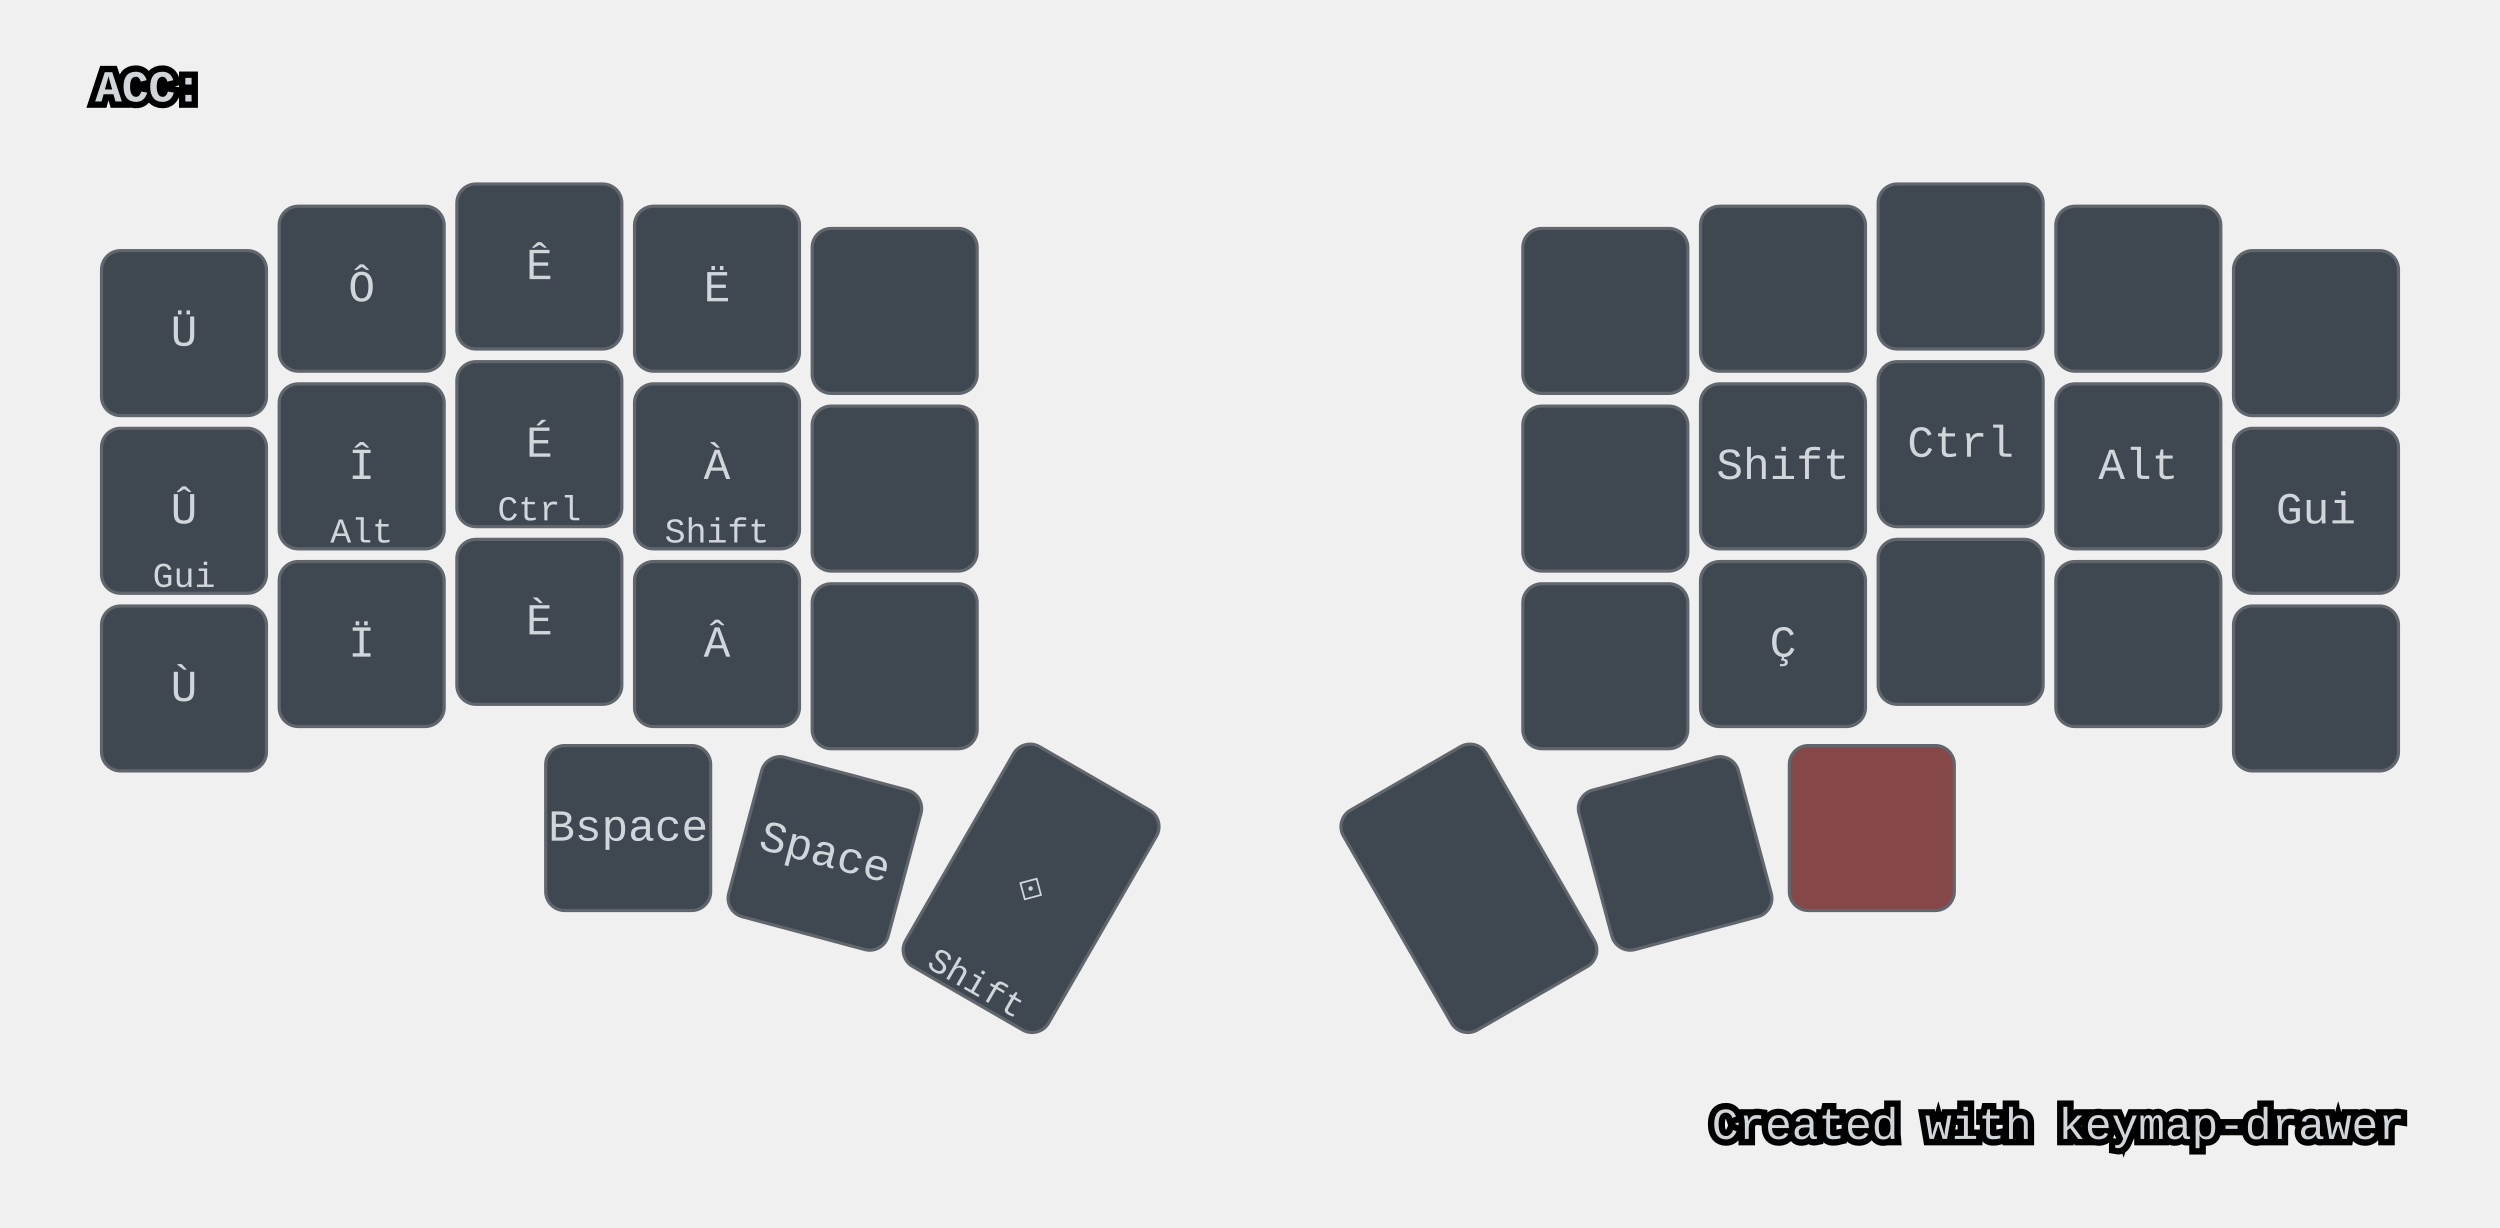
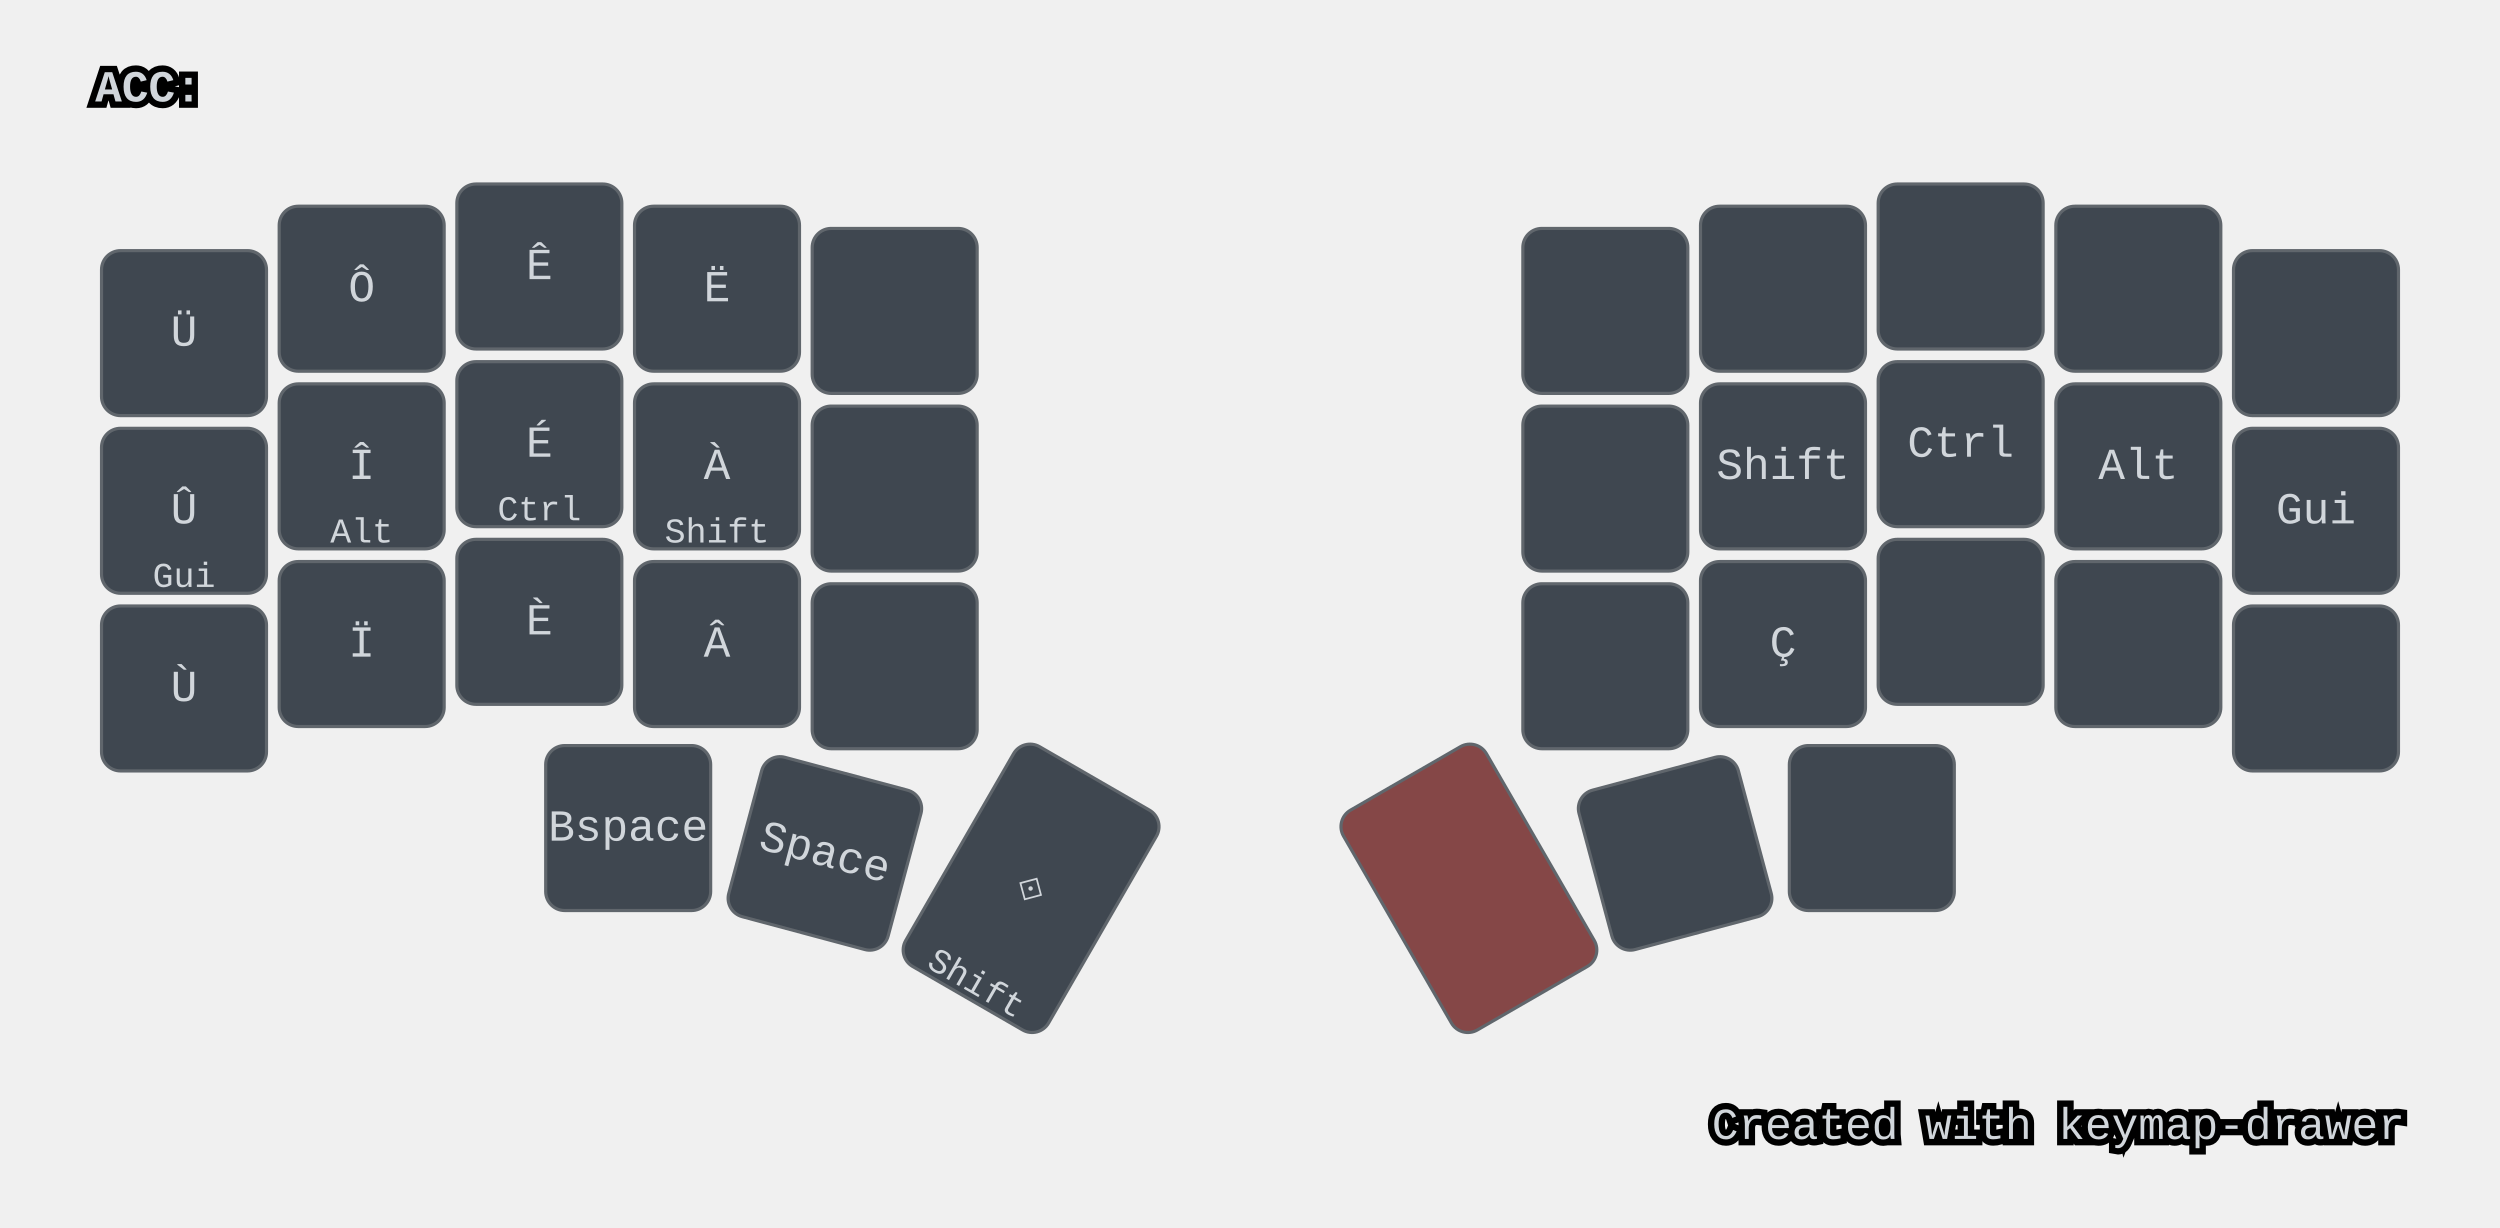
<svg xmlns="http://www.w3.org/2000/svg" width="788" height="387" viewBox="0 0 788 387" class="keymap">
  <style>/* inherit to force styles through use tags */
svg path {
    fill: inherit;
}

/* font and background color specifications */
svg.keymap {
    font-family: SFMono-Regular,Consolas,Liberation Mono,Menlo,monospace;
    font-size: 14px;
    font-kerning: normal;
    text-rendering: optimizeLegibility;
    fill: #24292e;
}

/* default key styling */
rect.key {
    fill: #f6f8fa;
}

rect.key, rect.combo {
    stroke: #c9cccf;
    stroke-width: 1;
}

/* default key side styling, only used is draw_key_sides is set */
rect.side {
    filter: brightness(90%);
}

/* color accent for combo boxes */
rect.combo, rect.combo-separate {
    fill: #cdf;
}

/* color accent for held keys */
rect.held, rect.combo.held {
    fill: #fdd;
}

/* color accent for ghost (optional) keys */
rect.ghost, rect.combo.ghost {
    stroke-dasharray: 4, 4;
    stroke-width: 2;
}

text {
    text-anchor: middle;
    dominant-baseline: middle;
}

/* styling for layer labels */
text.label {
    font-weight: bold;
    text-anchor: start;
    stroke: white;
    stroke-width: 4;
    paint-order: stroke;
}

/* styling for optional footer */
text.footer {
    text-anchor: end;
    dominant-baseline: auto;
    stroke: white;
    stroke-width: 4;
    paint-order: stroke;
}

/* styling for combo tap, and key non-tap label text */
text.combo, text.hold, text.shifted, text.left, text.right {
    font-size: 11px;
}

text.hold {
    text-anchor: middle;
    dominant-baseline: auto;
}

text.shifted {
    text-anchor: middle;
    dominant-baseline: hanging;
}

text.left {
    text-anchor: start;
}

text.right {
    text-anchor: end;
}

text.layer-activator {
    text-decoration: underline;
}

/* styling for hold/shifted label text in combo box */
text.combo.hold, text.combo.shifted, text.combo.left, text.combo.right {
    font-size: 8px;
}

/* lighter symbol for transparent keys */
text.trans {
    fill: #7b7e81;
}

/* styling for combo dendrons */
path.combo {
    stroke-width: 1;
    stroke: gray;
    fill: none;
}

/* Start Tabler Icons Cleanup */
/* cannot use height/width with glyphs */
.icon-tabler &gt; path {
    fill: inherit;
    stroke: inherit;
    stroke-width: 2;
}
/* hide tabler's default box */
.icon-tabler &gt; path[stroke="none"][fill="none"] {
    visibility: hidden;
}
/* End Tabler Icons Cleanup */

svg.keymap { fill: #d1d6db; }
rect.key { fill: #3f4750; }
rect.key, rect.combo { stroke: #60666c; }
rect.combo, rect.combo-separate { fill: #1f3d7a; }
rect.held, rect.combo.held { fill: #854747; }
text.label, text.footer { stroke: black; }
text.trans { fill: #7e8184; }
path.combo { stroke: #7f7f7f; }
- 
- 
- svg.keymap { background-color: #121212; }</style>
+ </style>
  <g transform="translate(30, 0)" class="layer-ACC">
    <text x="0" y="28" class="label" id="ACC">ACC:</text>
    <g transform="translate(0, 56)">
      <g transform="translate(28, 49)" class="key keypos-0">
        <rect rx="6" ry="6" x="-26" y="-26" width="52" height="52" class="key" />
        <text x="0" y="0" class="key tap">Ü</text>
      </g>
      <g transform="translate(84, 35)" class="key keypos-1">
        <rect rx="6" ry="6" x="-26" y="-26" width="52" height="52" class="key" />
        <text x="0" y="0" class="key tap">Ô</text>
      </g>
      <g transform="translate(140, 28)" class="key keypos-2">
        <rect rx="6" ry="6" x="-26" y="-26" width="52" height="52" class="key" />
        <text x="0" y="0" class="key tap">Ê</text>
      </g>
      <g transform="translate(196, 35)" class="key keypos-3">
        <rect rx="6" ry="6" x="-26" y="-26" width="52" height="52" class="key" />
        <text x="0" y="0" class="key tap">Ë</text>
      </g>
      <g transform="translate(252, 42)" class="key keypos-4">
        <rect rx="6" ry="6" x="-26" y="-26" width="52" height="52" class="key" />
      </g>
      <g transform="translate(476, 42)" class="key keypos-5">
        <rect rx="6" ry="6" x="-26" y="-26" width="52" height="52" class="key" />
      </g>
      <g transform="translate(532, 35)" class="key keypos-6">
        <rect rx="6" ry="6" x="-26" y="-26" width="52" height="52" class="key" />
      </g>
      <g transform="translate(588, 28)" class="key keypos-7">
        <rect rx="6" ry="6" x="-26" y="-26" width="52" height="52" class="key" />
      </g>
      <g transform="translate(644, 35)" class="key keypos-8">
        <rect rx="6" ry="6" x="-26" y="-26" width="52" height="52" class="key" />
      </g>
      <g transform="translate(700, 49)" class="key keypos-9">
        <rect rx="6" ry="6" x="-26" y="-26" width="52" height="52" class="key" />
      </g>
      <g transform="translate(28, 105)" class="key keypos-10">
        <rect rx="6" ry="6" x="-26" y="-26" width="52" height="52" class="key" />
        <text x="0" y="0" class="key tap">Û</text>
        <text x="0" y="24" class="key hold">Gui</text>
      </g>
      <g transform="translate(84, 91)" class="key keypos-11">
        <rect rx="6" ry="6" x="-26" y="-26" width="52" height="52" class="key" />
        <text x="0" y="0" class="key tap">Î</text>
        <text x="0" y="24" class="key hold">Alt</text>
      </g>
      <g transform="translate(140, 84)" class="key keypos-12">
        <rect rx="6" ry="6" x="-26" y="-26" width="52" height="52" class="key" />
        <text x="0" y="0" class="key tap">É</text>
        <text x="0" y="24" class="key hold">Ctrl</text>
      </g>
      <g transform="translate(196, 91)" class="key keypos-13">
        <rect rx="6" ry="6" x="-26" y="-26" width="52" height="52" class="key" />
        <text x="0" y="0" class="key tap">À</text>
        <text x="0" y="24" class="key hold">Shift</text>
      </g>
      <g transform="translate(252, 98)" class="key keypos-14">
        <rect rx="6" ry="6" x="-26" y="-26" width="52" height="52" class="key" />
      </g>
      <g transform="translate(476, 98)" class="key keypos-15">
        <rect rx="6" ry="6" x="-26" y="-26" width="52" height="52" class="key" />
      </g>
      <g transform="translate(532, 91)" class="key keypos-16">
        <rect rx="6" ry="6" x="-26" y="-26" width="52" height="52" class="key" />
        <text x="0" y="0" class="key tap">Shift</text>
      </g>
      <g transform="translate(588, 84)" class="key keypos-17">
        <rect rx="6" ry="6" x="-26" y="-26" width="52" height="52" class="key" />
        <text x="0" y="0" class="key tap">Ctrl</text>
      </g>
      <g transform="translate(644, 91)" class="key keypos-18">
        <rect rx="6" ry="6" x="-26" y="-26" width="52" height="52" class="key" />
        <text x="0" y="0" class="key tap">Alt</text>
      </g>
      <g transform="translate(700, 105)" class="key keypos-19">
        <rect rx="6" ry="6" x="-26" y="-26" width="52" height="52" class="key" />
        <text x="0" y="0" class="key tap">Gui</text>
      </g>
      <g transform="translate(28, 161)" class="key keypos-20">
        <rect rx="6" ry="6" x="-26" y="-26" width="52" height="52" class="key" />
        <text x="0" y="0" class="key tap">Ù</text>
      </g>
      <g transform="translate(84, 147)" class="key keypos-21">
        <rect rx="6" ry="6" x="-26" y="-26" width="52" height="52" class="key" />
        <text x="0" y="0" class="key tap">Ï</text>
      </g>
      <g transform="translate(140, 140)" class="key keypos-22">
        <rect rx="6" ry="6" x="-26" y="-26" width="52" height="52" class="key" />
        <text x="0" y="0" class="key tap">È</text>
      </g>
      <g transform="translate(196, 147)" class="key keypos-23">
        <rect rx="6" ry="6" x="-26" y="-26" width="52" height="52" class="key" />
        <text x="0" y="0" class="key tap">Â</text>
      </g>
      <g transform="translate(252, 154)" class="key keypos-24">
        <rect rx="6" ry="6" x="-26" y="-26" width="52" height="52" class="key" />
      </g>
      <g transform="translate(476, 154)" class="key keypos-25">
        <rect rx="6" ry="6" x="-26" y="-26" width="52" height="52" class="key" />
      </g>
      <g transform="translate(532, 147)" class="key keypos-26">
        <rect rx="6" ry="6" x="-26" y="-26" width="52" height="52" class="key" />
        <text x="0" y="0" class="key tap">Ç</text>
      </g>
      <g transform="translate(588, 140)" class="key keypos-27">
        <rect rx="6" ry="6" x="-26" y="-26" width="52" height="52" class="key" />
      </g>
      <g transform="translate(644, 147)" class="key keypos-28">
        <rect rx="6" ry="6" x="-26" y="-26" width="52" height="52" class="key" />
      </g>
      <g transform="translate(700, 161)" class="key keypos-29">
        <rect rx="6" ry="6" x="-26" y="-26" width="52" height="52" class="key" />
      </g>
      <g transform="translate(168, 205)" class="key keypos-30">
        <rect rx="6" ry="6" x="-26" y="-26" width="52" height="52" class="key" />
        <text x="0" y="0" class="key tap">Bspace</text>
      </g>
      <g transform="translate(230, 213) rotate(15.0)" class="key keypos-31">
        <rect rx="6" ry="6" x="-26" y="-26" width="52" height="52" class="key" />
        <text x="0" y="0" class="key tap">Space</text>
      </g>
      <g transform="translate(295, 224) rotate(30.0)" class="key keypos-32">
        <rect rx="6" ry="6" x="-26" y="-40" width="52" height="80" class="key" />
        <text x="0" y="0" class="key tap">⟐</text>
        <text x="0" y="38" class="key hold">Shift</text>
      </g>
-       <g transform="translate(433, 224) rotate(-30.0)" class="key keypos-33">
-         <rect rx="6" ry="6" x="-26" y="-40" width="52" height="80" class="key" />
+       <g transform="translate(433, 224) rotate(-30.0)" class="key held keypos-33">
+         <rect rx="6" ry="6" x="-26" y="-40" width="52" height="80" class="key held" />
      </g>
      <g transform="translate(498, 213) rotate(-15.0)" class="key keypos-34">
        <rect rx="6" ry="6" x="-26" y="-26" width="52" height="52" class="key" />
      </g>
-       <g transform="translate(560, 205)" class="key held keypos-35">
-         <rect rx="6" ry="6" x="-26" y="-26" width="52" height="52" class="key held" />
+       <g transform="translate(560, 205)" class="key keypos-35">
+         <rect rx="6" ry="6" x="-26" y="-26" width="52" height="52" class="key" />
      </g>
    </g>
  </g>
  <text x="758.0" y="359.0" class="footer">Created with <a href="https://github.com/caksoylar/keymap-drawer">keymap-drawer</a>
  </text>
</svg>
